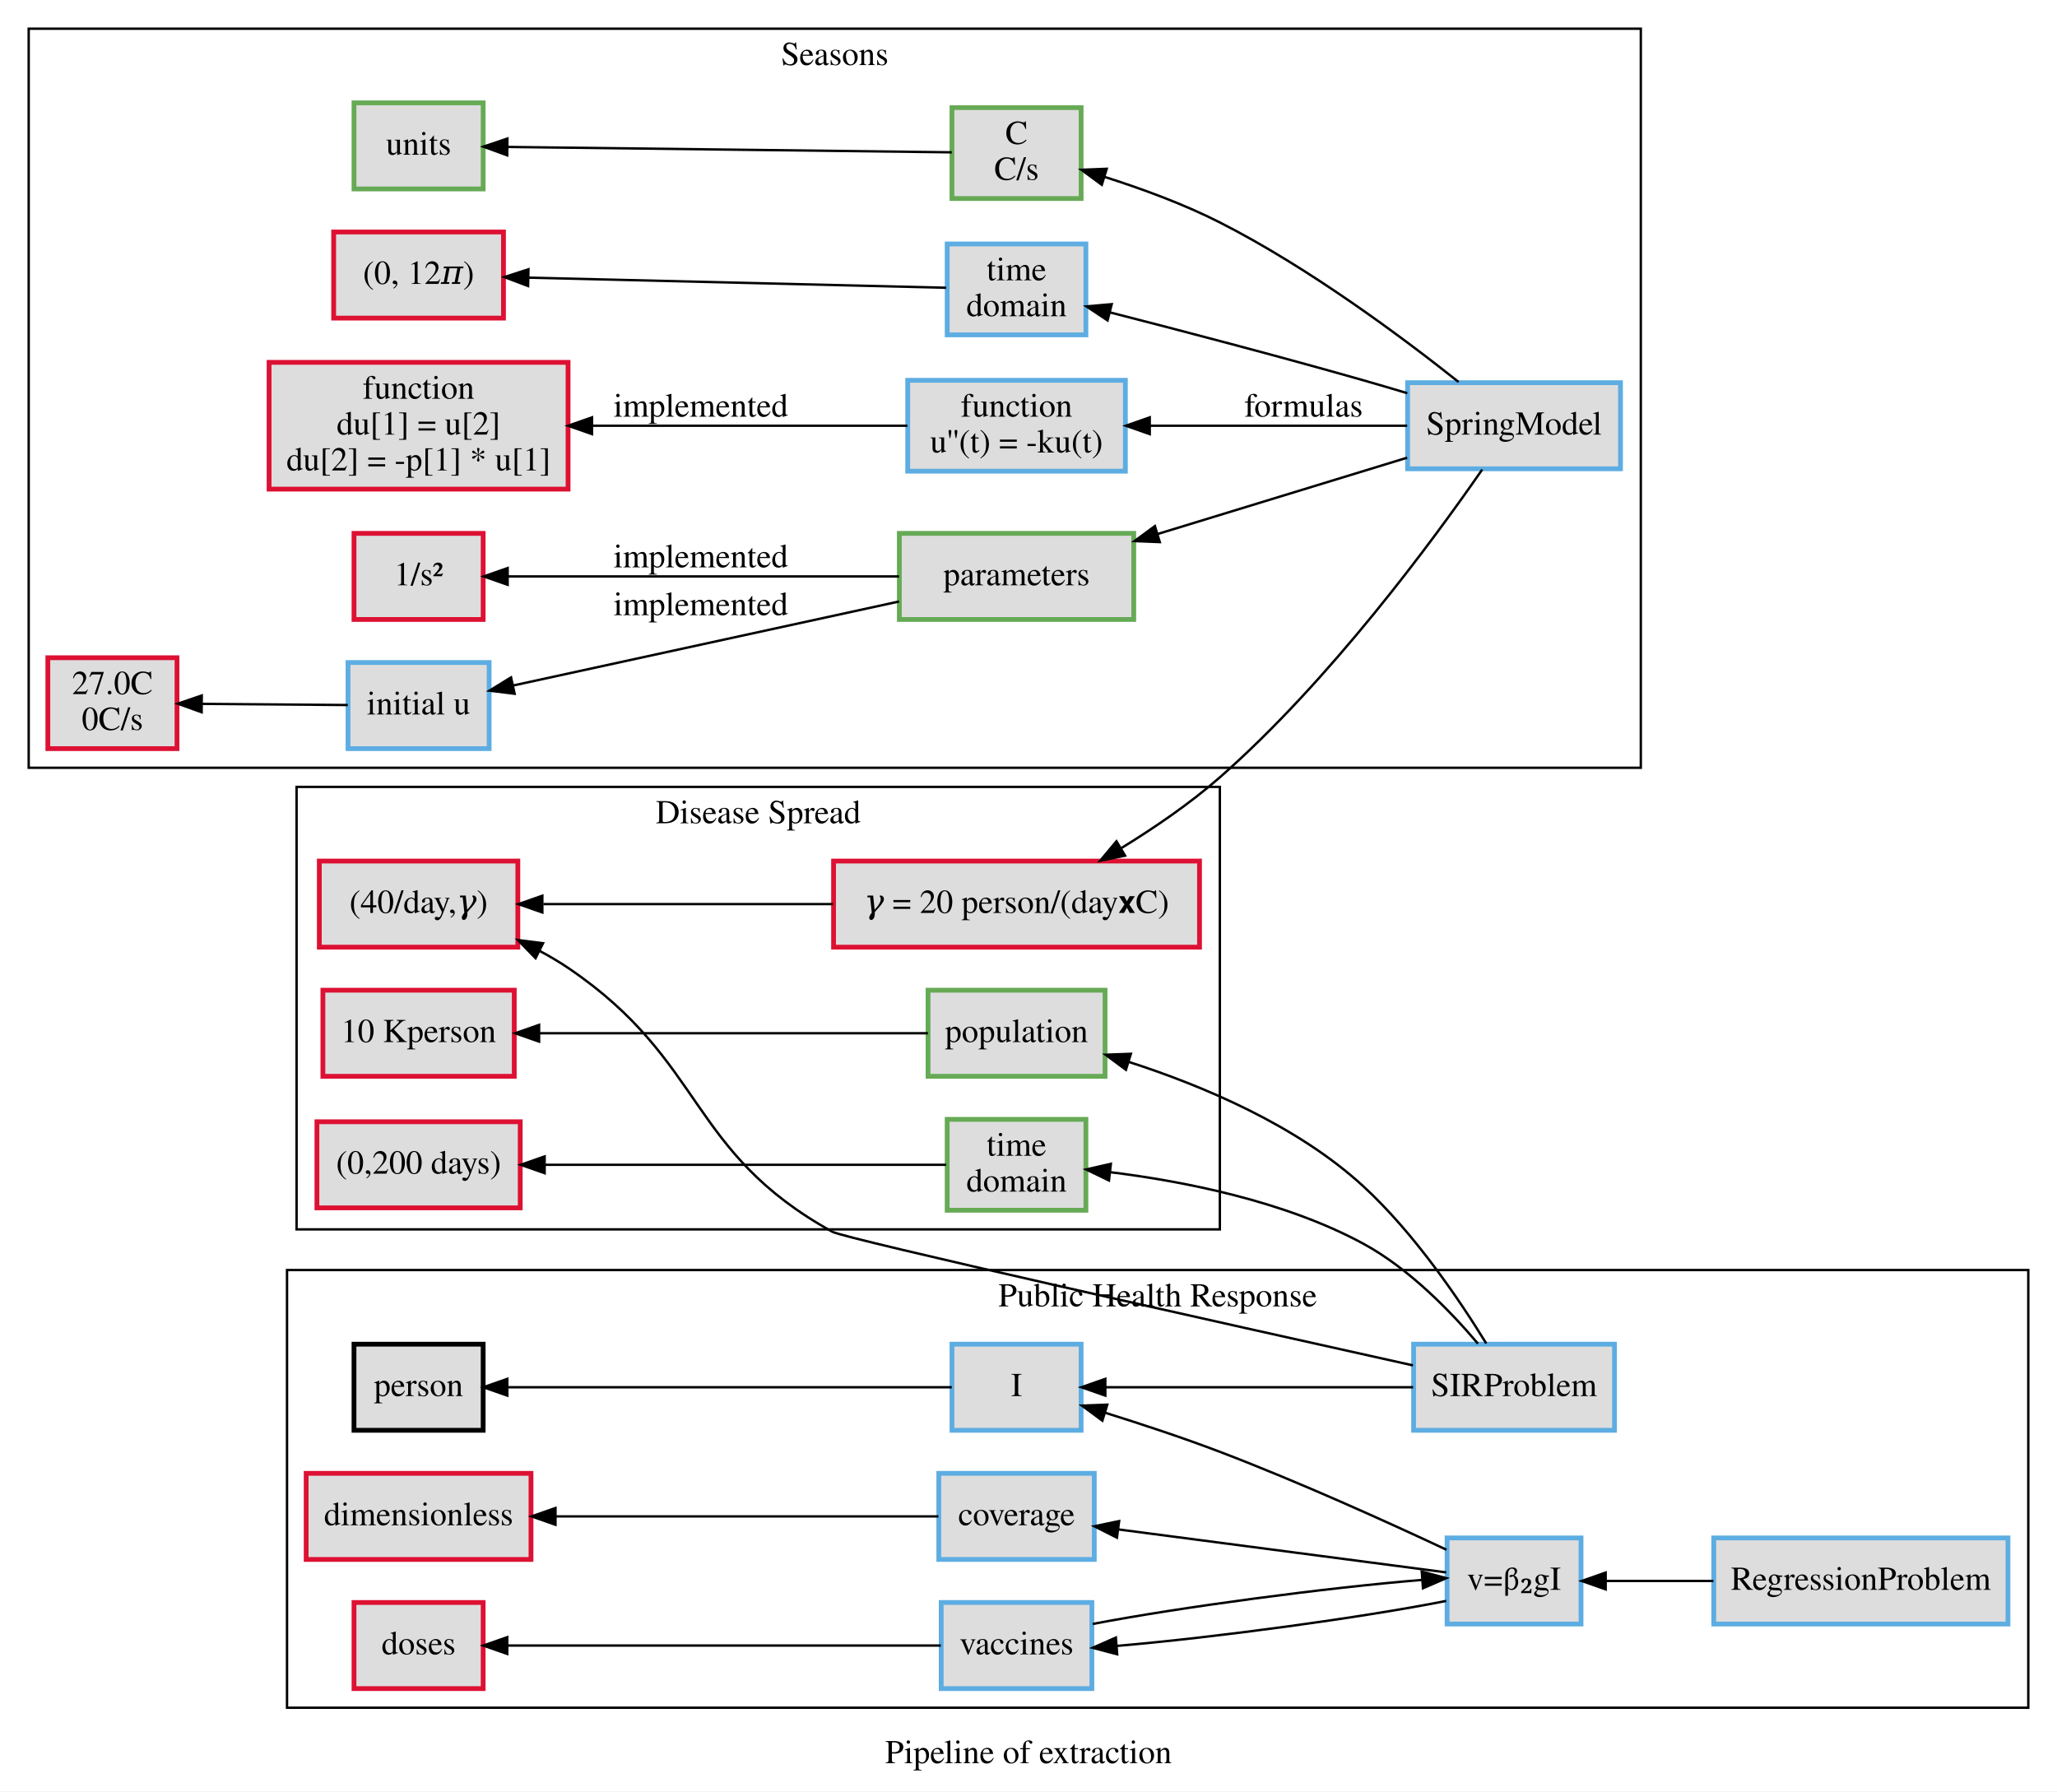
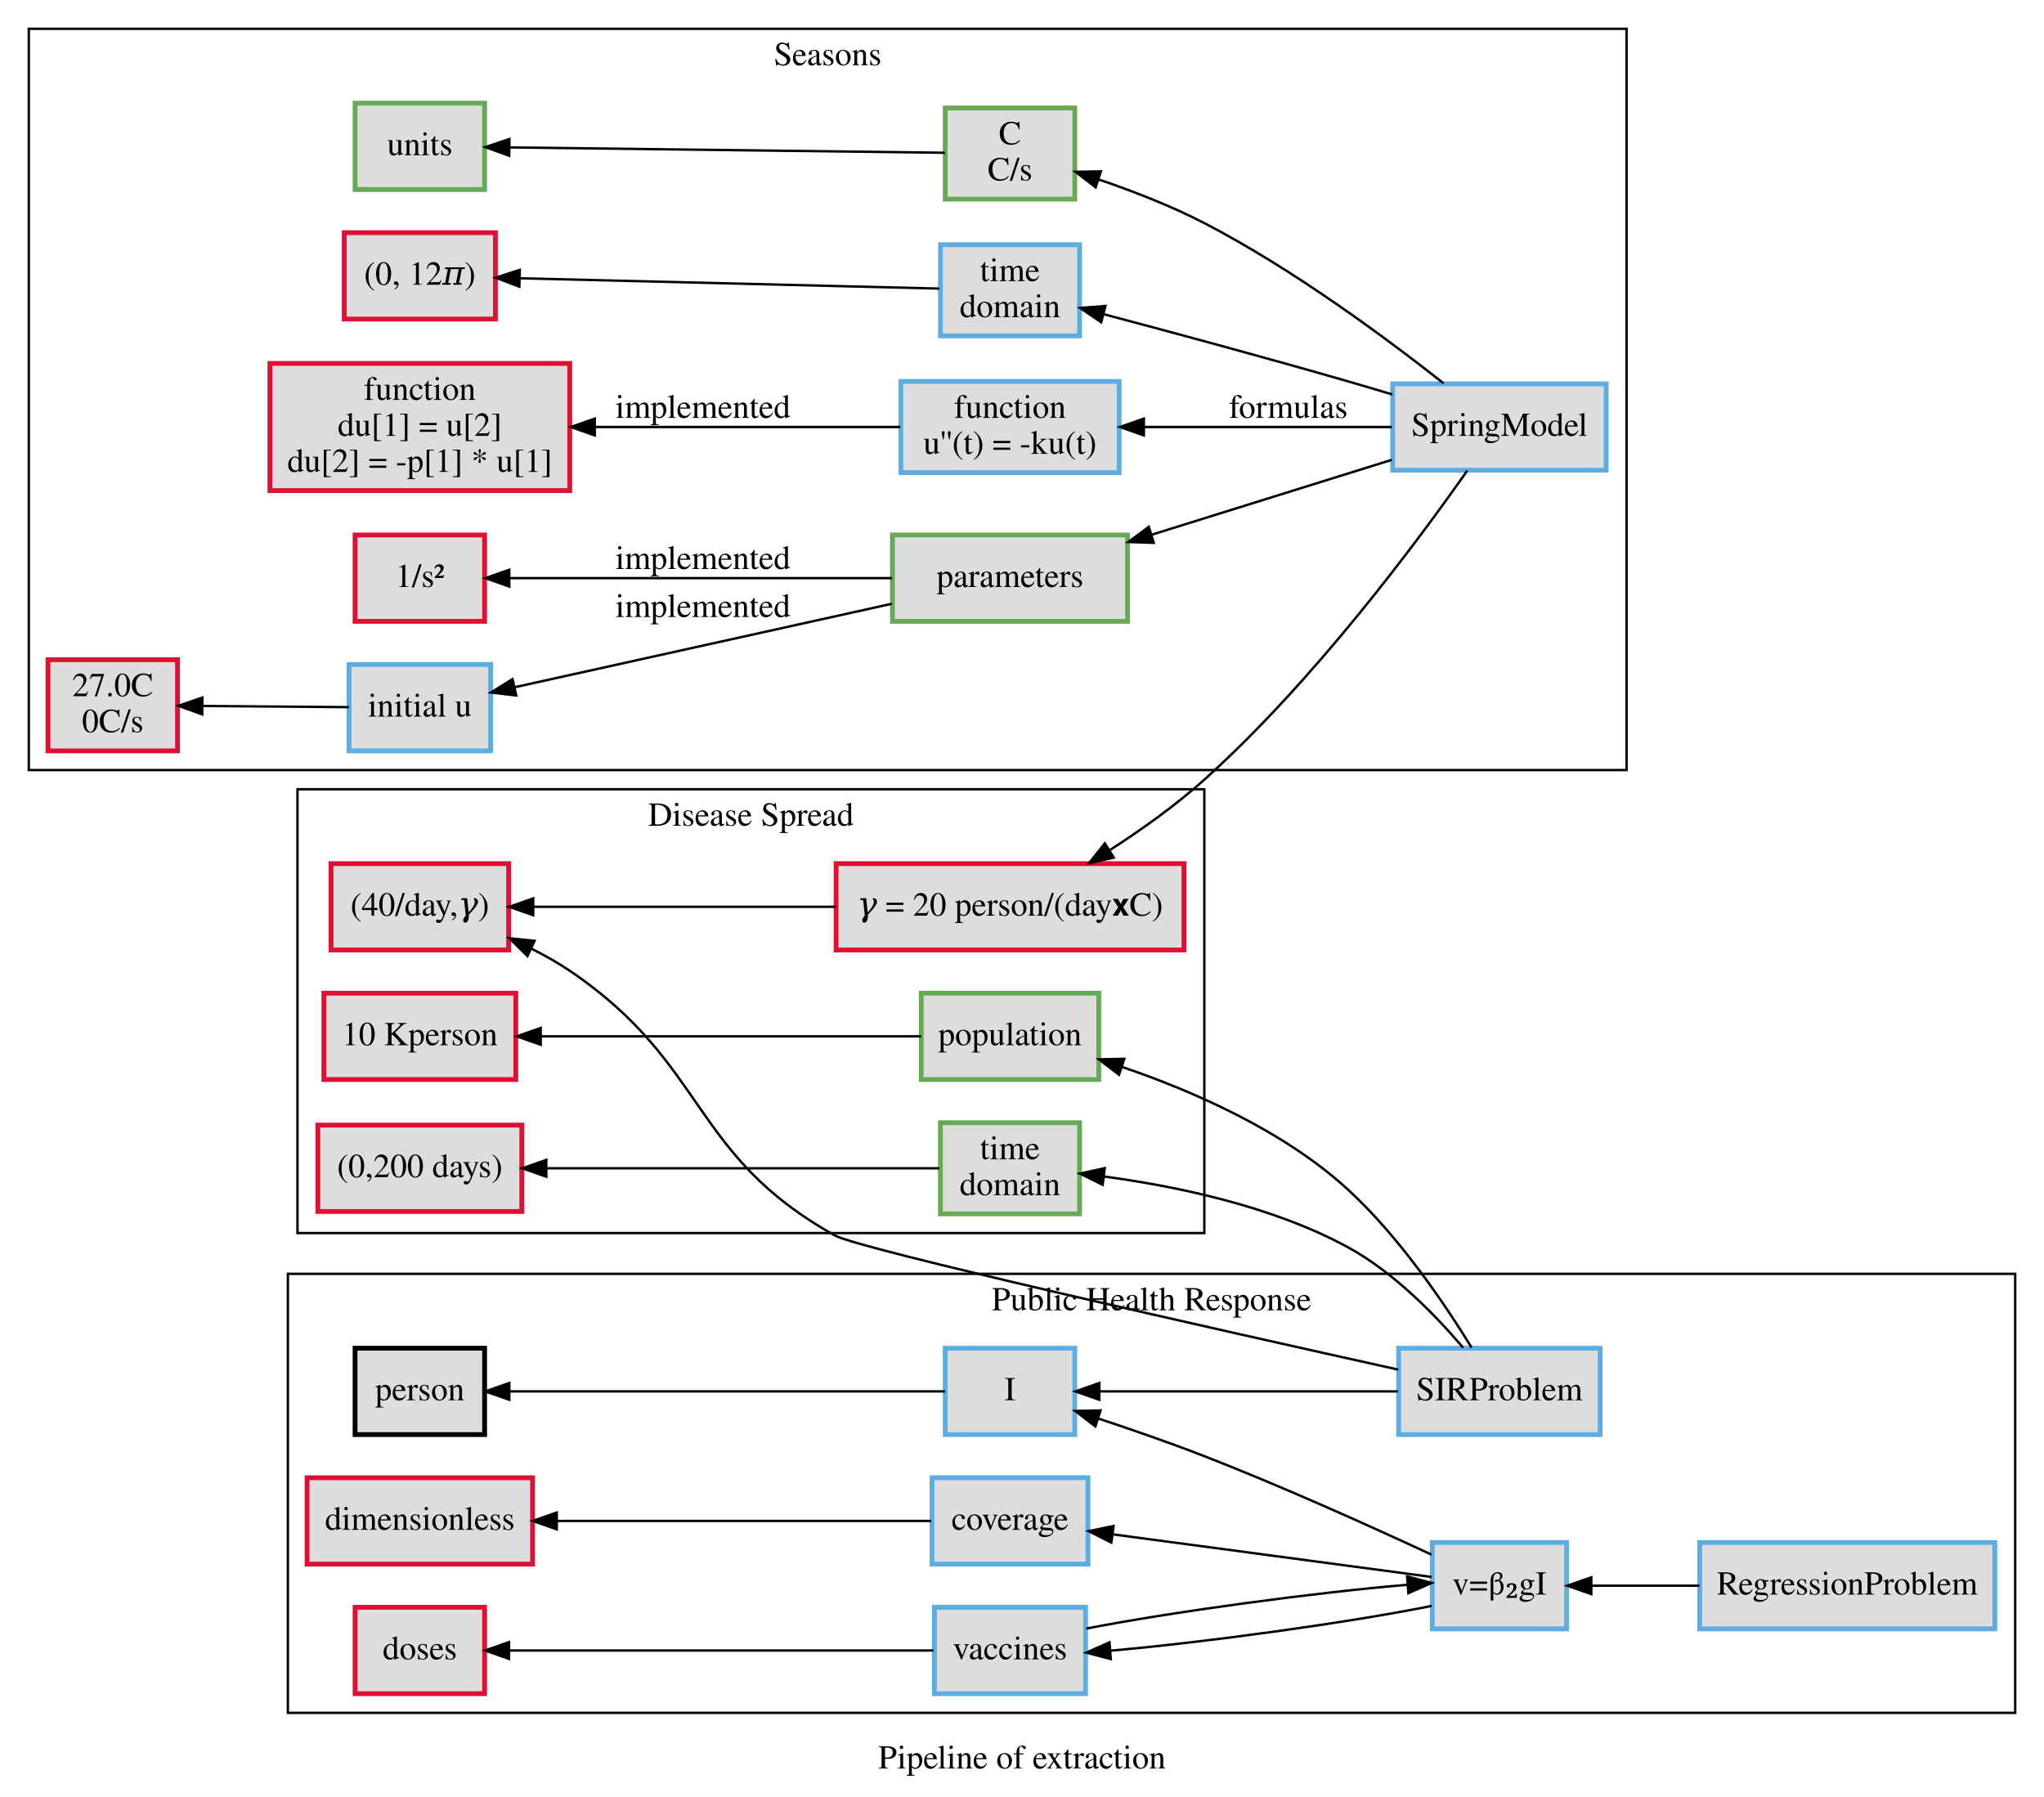
- <svg xmlns="http://www.w3.org/2000/svg" width="860pt" height="749pt" viewBox="0.00 0.00 860.00 749.00">
+ <svg xmlns="http://www.w3.org/2000/svg" width="852pt" height="749pt" viewBox="0.00 0.00 852.00 749.00">
  <g id="graph0" class="graph" transform="scale(1 1) rotate(0) translate(4 745)">
-     <polygon fill="white" stroke="none" points="-4,4 -4,-745 856,-745 856,4 -4,4" />
-     <text text-anchor="middle" x="426" y="-7.8" font-family="Times,serif" font-size="14.00">Pipeline of extraction</text>
+     <polygon fill="white" stroke="none" points="-4,4 -4,-745 848,-745 848,4 -4,4" />
+     <text text-anchor="middle" x="422" y="-7.8" font-family="Times,serif" font-size="14.00">Pipeline of extraction</text>
    <g id="clust5" class="cluster">
-       <polygon fill="none" stroke="black" points="116,-31 116,-214 844,-214 844,-31 116,-31" />
-       <text text-anchor="middle" x="480" y="-198.8" font-family="Times,serif" font-size="14.00">Public Health Response</text>
+       <polygon fill="none" stroke="black" points="116,-31 116,-214 836,-214 836,-31 116,-31" />
+       <text text-anchor="middle" x="476" y="-198.8" font-family="Times,serif" font-size="14.00">Public Health Response</text>
    </g>
    <g id="clust2" class="cluster">
-       <polygon fill="none" stroke="black" points="8,-424 8,-733 682,-733 682,-424 8,-424" />
-       <text text-anchor="middle" x="345" y="-717.8" font-family="Times,serif" font-size="14.00">Seasons</text>
+       <polygon fill="none" stroke="black" points="8,-424 8,-733 674,-733 674,-424 8,-424" />
+       <text text-anchor="middle" x="341" y="-717.8" font-family="Times,serif" font-size="14.00">Seasons</text>
    </g>
    <g id="clust3" class="cluster">
-       <polygon fill="none" stroke="black" points="120,-231 120,-416 506,-416 506,-231 120,-231" />
-       <text text-anchor="middle" x="313" y="-400.8" font-family="Times,serif" font-size="14.00">Disease Spread</text>
+       <polygon fill="none" stroke="black" points="120,-231 120,-416 498,-416 498,-231 120,-231" />
+       <text text-anchor="middle" x="309" y="-400.8" font-family="Times,serif" font-size="14.00">Disease Spread</text>
    </g>
    <g id="node1" class="node">
      <polygon fill="#dddddd" stroke="#5dade2" stroke-width="2" points="200.5,-468 141.5,-468 141.5,-432 200.5,-432 200.5,-468" />
      <text text-anchor="middle" x="171" y="-446.3" font-family="Times,serif" font-size="14.00">initial u</text>
    </g>
    <g id="node5" class="node">
      <polygon fill="#dddddd" stroke="#dd1133" stroke-width="2" points="70,-470 16,-470 16,-432 70,-432 70,-470" />
      <text text-anchor="middle" x="43" y="-454.8" font-family="Times,serif" font-size="14.00">27.0C</text>
      <text text-anchor="middle" x="43" y="-439.8" font-family="Times,serif" font-size="14.00">0C/s</text>
    </g>
    <g id="edge6" class="edge">
      <path fill="none" stroke="black" d="M141.409,-450.227C123.314,-450.371 99.756,-450.557 80.341,-450.712" />
      <polygon fill="black" stroke="black" points="80.302,-447.212 70.33,-450.791 80.357,-454.211 80.302,-447.212" />
    </g>
    <g id="node2" class="node">
-       <polygon fill="#dddddd" stroke="#66aa55" stroke-width="2" points="470,-522 372,-522 372,-486 470,-486 470,-522" />
-       <text text-anchor="middle" x="421" y="-500.3" font-family="Times,serif" font-size="14.00">parameters</text>
+       <polygon fill="#dddddd" stroke="#66aa55" stroke-width="2" points="466,-522 368,-522 368,-486 466,-486 466,-522" />
+       <text text-anchor="middle" x="417" y="-500.3" font-family="Times,serif" font-size="14.00">parameters</text>
    </g>
    <g id="edge5" class="edge">
-       <path fill="none" stroke="black" d="M371.889,-493.524C324.813,-483.274 254.026,-467.86 210.54,-458.392" />
-       <polygon fill="black" stroke="black" points="211.15,-454.943 200.635,-456.235 209.661,-461.782 211.15,-454.943" />
+       <path fill="none" stroke="black" d="M367.793,-493.331C321.732,-483.137 253.19,-467.968 210.619,-458.547" />
+       <polygon fill="black" stroke="black" points="211.166,-455.083 200.645,-456.34 209.653,-461.918 211.166,-455.083" />
      <text text-anchor="middle" x="289" y="-487.8" font-family="Times,serif" font-size="14.00">implemented</text>
    </g>
    <g id="node6" class="node">
      <polygon fill="#dddddd" stroke="#dd1133" stroke-width="2" points="198,-522 144,-522 144,-486 198,-486 198,-522" />
      <text text-anchor="middle" x="171" y="-500.3" font-family="Times,serif" font-size="14.00">1/s²</text>
    </g>
    <g id="edge4" class="edge">
-       <path fill="none" stroke="black" d="M371.889,-504C324.001,-504 251.578,-504 208.316,-504" />
-       <polygon fill="black" stroke="black" points="208.24,-500.5 198.24,-504 208.24,-507.5 208.24,-500.5" />
+       <path fill="none" stroke="black" d="M367.793,-504C320.933,-504 250.806,-504 208.428,-504" />
+       <polygon fill="black" stroke="black" points="208.282,-500.5 198.282,-504 208.282,-507.5 208.282,-500.5" />
      <text text-anchor="middle" x="289" y="-507.8" font-family="Times,serif" font-size="14.00">implemented</text>
    </g>
    <g id="node3" class="node">
-       <polygon fill="#dddddd" stroke="#5dade2" stroke-width="2" points="466.5,-586 375.5,-586 375.5,-548 466.5,-548 466.5,-586" />
-       <text text-anchor="middle" x="421" y="-570.8" font-family="Times,serif" font-size="14.00">function</text>
-       <text text-anchor="middle" x="421" y="-555.8" font-family="Times,serif" font-size="14.00"> u''(t) = -ku(t)</text>
+       <polygon fill="#dddddd" stroke="#5dade2" stroke-width="2" points="462.5,-586 371.5,-586 371.5,-548 462.5,-548 462.5,-586" />
+       <text text-anchor="middle" x="417" y="-570.8" font-family="Times,serif" font-size="14.00">function</text>
+       <text text-anchor="middle" x="417" y="-555.8" font-family="Times,serif" font-size="14.00"> u''(t) = -ku(t)</text>
    </g>
    <g id="node4" class="node">
      <polygon fill="#dddddd" stroke="#dd1133" stroke-width="2" points="233.5,-593.5 108.5,-593.5 108.5,-540.5 233.5,-540.5 233.5,-593.5" />
      <text text-anchor="middle" x="171" y="-578.3" font-family="Times,serif" font-size="14.00">function</text>
      <text text-anchor="middle" x="171" y="-563.3" font-family="Times,serif" font-size="14.00">du[1] = u[2]</text>
      <text text-anchor="middle" x="171" y="-548.3" font-family="Times,serif" font-size="14.00">du[2] = -p[1] * u[1]</text>
    </g>
    <g id="edge3" class="edge">
-       <path fill="none" stroke="black" d="M375.376,-567C338.71,-567 286.071,-567 243.533,-567" />
-       <polygon fill="black" stroke="black" points="243.51,-563.5 233.51,-567 243.51,-570.5 243.51,-563.5" />
+       <path fill="none" stroke="black" d="M371.247,-567C335.659,-567 285.173,-567 243.927,-567" />
+       <polygon fill="black" stroke="black" points="243.926,-563.5 233.926,-567 243.926,-570.5 243.926,-563.5" />
      <text text-anchor="middle" x="289" y="-570.8" font-family="Times,serif" font-size="14.00">implemented</text>
    </g>
    <g id="node7" class="node">
-       <polygon fill="#dddddd" stroke="#5dade2" stroke-width="2" points="673.5,-585 584.5,-585 584.5,-549 673.5,-549 673.5,-585" />
-       <text text-anchor="middle" x="629" y="-563.3" font-family="Times,serif" font-size="14.00">SpringModel</text>
+       <polygon fill="#dddddd" stroke="#5dade2" stroke-width="2" points="665.5,-585 576.5,-585 576.5,-549 665.5,-549 665.5,-585" />
+       <text text-anchor="middle" x="621" y="-563.3" font-family="Times,serif" font-size="14.00">SpringModel</text>
    </g>
    <g id="edge1" class="edge">
-       <path fill="none" stroke="black" d="M584.313,-553.639C553.892,-544.336 513,-531.83 479.872,-521.699" />
-       <polygon fill="black" stroke="black" points="480.892,-518.351 470.306,-518.773 478.845,-525.045 480.892,-518.351" />
+       <path fill="none" stroke="black" d="M576.169,-553.33C546.83,-544.18 507.895,-532.037 475.997,-522.088" />
+       <polygon fill="black" stroke="black" points="476.93,-518.713 466.342,-519.077 474.846,-525.396 476.93,-518.713" />
    </g>
    <g id="edge2" class="edge">
-       <path fill="none" stroke="black" d="M584.313,-567C552.952,-567 510.464,-567 476.825,-567" />
-       <polygon fill="black" stroke="black" points="476.691,-563.5 466.691,-567 476.691,-570.5 476.691,-563.5" />
-       <text text-anchor="middle" x="541" y="-570.8" font-family="Times,serif" font-size="14.00">formulas</text>
+       <path fill="none" stroke="black" d="M576.169,-567C545.91,-567 505.443,-567 473.016,-567" />
+       <polygon fill="black" stroke="black" points="472.793,-563.5 462.793,-567 472.793,-570.5 472.793,-563.5" />
+       <text text-anchor="middle" x="533" y="-570.8" font-family="Times,serif" font-size="14.00">formulas</text>
    </g>
    <g id="node8" class="node">
-       <polygon fill="#dddddd" stroke="#5dade2" stroke-width="2" points="450,-643 392,-643 392,-605 450,-605 450,-643" />
-       <text text-anchor="middle" x="421" y="-627.8" font-family="Times,serif" font-size="14.00">time</text>
-       <text text-anchor="middle" x="421" y="-612.8" font-family="Times,serif" font-size="14.00">domain</text>
+       <polygon fill="#dddddd" stroke="#5dade2" stroke-width="2" points="446,-643 388,-643 388,-605 446,-605 446,-643" />
+       <text text-anchor="middle" x="417" y="-627.8" font-family="Times,serif" font-size="14.00">time</text>
+       <text text-anchor="middle" x="417" y="-612.8" font-family="Times,serif" font-size="14.00">domain</text>
    </g>
    <g id="edge7" class="edge">
-       <path fill="none" stroke="black" d="M584.368,-580.607C578.213,-582.458 571.955,-584.303 566,-586 530.189,-596.208 489.096,-606.957 459.998,-614.408" />
-       <polygon fill="black" stroke="black" points="459.058,-611.035 450.234,-616.899 460.789,-617.818 459.058,-611.035" />
+       <path fill="none" stroke="black" d="M576.357,-580.568C570.203,-582.425 563.949,-584.282 558,-586 523.629,-595.928 484.295,-606.539 456.089,-614.018" />
+       <polygon fill="black" stroke="black" points="455.004,-610.684 446.231,-616.624 456.793,-617.452 455.004,-610.684" />
    </g>
    <g id="node11" class="node">
-       <polygon fill="#dddddd" stroke="#66aa55" stroke-width="2" points="448,-700 394,-700 394,-662 448,-662 448,-700" />
-       <text text-anchor="middle" x="421" y="-684.8" font-family="Times,serif" font-size="14.00">C</text>
-       <text text-anchor="middle" x="421" y="-669.8" font-family="Times,serif" font-size="14.00">C/s</text>
+       <polygon fill="#dddddd" stroke="#66aa55" stroke-width="2" points="444,-700 390,-700 390,-662 444,-662 444,-700" />
+       <text text-anchor="middle" x="417" y="-684.8" font-family="Times,serif" font-size="14.00">C</text>
+       <text text-anchor="middle" x="417" y="-669.8" font-family="Times,serif" font-size="14.00">C/s</text>
    </g>
    <g id="edge9" class="edge">
-       <path fill="none" stroke="black" d="M605.81,-585.297C582.23,-604.04 543.276,-633.043 506,-652 490.771,-659.745 472.999,-666.216 457.733,-671.066" />
-       <polygon fill="black" stroke="black" points="456.65,-667.737 448.116,-674.016 458.702,-674.43 456.65,-667.737" />
+       <path fill="none" stroke="black" d="M597.751,-585.181C574.122,-603.83 535.129,-632.758 498,-652 484.173,-659.166 468.169,-665.347 454.125,-670.14" />
+       <polygon fill="black" stroke="black" points="452.705,-666.923 444.304,-673.379 454.897,-673.571 452.705,-666.923" />
    </g>
    <g id="node16" class="node">
-       <polygon fill="#dddddd" stroke="#dd1133" stroke-width="2" points="497.5,-385 344.5,-385 344.5,-349 497.5,-349 497.5,-385" />
-       <text text-anchor="middle" x="421" y="-363.3" font-family="Times,serif" font-size="14.00">𝛾 = 20 person/(day𝘅C)</text>
+       <polygon fill="#dddddd" stroke="#dd1133" stroke-width="2" points="489.5,-385 344.5,-385 344.5,-349 489.5,-349 489.5,-385" />
+       <text text-anchor="middle" x="417" y="-363.3" font-family="Times,serif" font-size="14.00">𝛾 = 20 person/(day𝘅C)</text>
    </g>
    <g id="edge16" class="edge">
-       <path fill="none" stroke="black" d="M615.693,-548.691C595.288,-519.221 552.109,-460.479 506,-420 493.563,-409.082 478.645,-398.9 464.854,-390.438" />
-       <polygon fill="black" stroke="black" points="466.37,-387.267 455.991,-385.136 462.775,-393.274 466.37,-387.267" />
+       <path fill="none" stroke="black" d="M607.588,-548.809C587.037,-519.504 543.655,-460.989 498,-420 486,-409.227 471.637,-399.023 458.414,-390.498" />
+       <polygon fill="black" stroke="black" points="460.252,-387.52 449.925,-385.15 456.52,-393.442 460.252,-387.52" />
    </g>
    <g id="node9" class="node">
-       <polygon fill="#dddddd" stroke="#dd1133" stroke-width="2" points="206.5,-648 135.5,-648 135.5,-612 206.5,-612 206.5,-648" />
+       <polygon fill="#dddddd" stroke="#dd1133" stroke-width="2" points="202.5,-648 139.5,-648 139.5,-612 202.5,-612 202.5,-648" />
      <text text-anchor="middle" x="171" y="-626.3" font-family="Times,serif" font-size="14.00">(0, 12𝜋)</text>
    </g>
    <g id="edge8" class="edge">
-       <path fill="none" stroke="black" d="M391.551,-624.688C348.82,-625.722 267.675,-627.685 216.902,-628.914" />
-       <polygon fill="black" stroke="black" points="216.775,-625.416 206.863,-629.157 216.945,-632.414 216.775,-625.416" />
+       <path fill="none" stroke="black" d="M387.533,-624.7C344.343,-625.762 262.068,-627.785 212.609,-629.001" />
+       <polygon fill="black" stroke="black" points="212.49,-625.503 202.579,-629.248 212.662,-632.501 212.49,-625.503" />
    </g>
    <g id="node10" class="node">
      <polygon fill="#dddddd" stroke="#66aa55" stroke-width="2" points="198,-702 144,-702 144,-666 198,-666 198,-702" />
      <text text-anchor="middle" x="171" y="-680.3" font-family="Times,serif" font-size="14.00">units</text>
    </g>
    <g id="edge10" class="edge">
-       <path fill="none" stroke="black" d="M393.928,-681.315C349.461,-681.853 258.863,-682.949 208.256,-683.561" />
-       <polygon fill="black" stroke="black" points="208.051,-680.064 198.094,-683.684 208.136,-687.063 208.051,-680.064" />
+       <path fill="none" stroke="black" d="M389.888,-681.321C346.158,-681.859 258.027,-682.942 208.293,-683.554" />
+       <polygon fill="black" stroke="black" points="208.25,-680.054 198.293,-683.677 208.336,-687.053 208.25,-680.054" />
    </g>
    <g id="node12" class="node">
-       <polygon fill="#dddddd" stroke="#5dade2" stroke-width="2" points="671,-183 587,-183 587,-147 671,-147 671,-183" />
-       <text text-anchor="middle" x="629" y="-161.3" font-family="Times,serif" font-size="14.00">SIRProblem</text>
+       <polygon fill="#dddddd" stroke="#5dade2" stroke-width="2" points="663,-183 579,-183 579,-147 663,-147 663,-183" />
+       <text text-anchor="middle" x="621" y="-161.3" font-family="Times,serif" font-size="14.00">SIRProblem</text>
    </g>
    <g id="node15" class="node">
-       <polygon fill="#dddddd" stroke="#dd1133" stroke-width="2" points="212.5,-385 129.5,-385 129.5,-349 212.5,-349 212.5,-385" />
+       <polygon fill="#dddddd" stroke="#dd1133" stroke-width="2" points="208,-385 134,-385 134,-349 208,-349 208,-385" />
      <text text-anchor="middle" x="171" y="-363.3" font-family="Times,serif" font-size="14.00">(40/day,𝛾)</text>
    </g>
    <g id="edge15" class="edge">
-       <path fill="none" stroke="black" d="M586.74,-174.135C509.282,-191.326 349.36,-227.036 344,-230 283.498,-263.462 291.139,-301.072 234,-340 230.083,-342.669 225.859,-345.168 221.522,-347.483" />
-       <polygon fill="black" stroke="black" points="219.909,-344.377 212.526,-351.976 223.036,-350.639 219.909,-344.377" />
+       <path fill="none" stroke="black" d="M578.81,-174.078C504.41,-190.562 354.321,-224.249 344,-230 283.603,-263.652 291.139,-301.072 234,-340 228.843,-343.514 223.154,-346.732 217.377,-349.627" />
+       <polygon fill="black" stroke="black" points="215.846,-346.479 208.289,-353.905 218.828,-352.812 215.846,-346.479" />
    </g>
    <g id="node17" class="node">
-       <polygon fill="#dddddd" stroke="#66aa55" stroke-width="2" points="450,-277 392,-277 392,-239 450,-239 450,-277" />
-       <text text-anchor="middle" x="421" y="-261.8" font-family="Times,serif" font-size="14.00">time</text>
-       <text text-anchor="middle" x="421" y="-246.8" font-family="Times,serif" font-size="14.00">domain</text>
+       <polygon fill="#dddddd" stroke="#66aa55" stroke-width="2" points="446,-277 388,-277 388,-239 446,-239 446,-277" />
+       <text text-anchor="middle" x="417" y="-261.8" font-family="Times,serif" font-size="14.00">time</text>
+       <text text-anchor="middle" x="417" y="-246.8" font-family="Times,serif" font-size="14.00">domain</text>
    </g>
    <g id="edge13" class="edge">
-       <path fill="none" stroke="black" d="M613.907,-183.216C602.445,-196.768 585.09,-214.642 566,-225 532.928,-242.945 490.471,-251.16 460.247,-254.903" />
-       <polygon fill="black" stroke="black" points="459.645,-251.449 450.101,-256.05 460.431,-258.405 459.645,-251.449" />
+       <path fill="none" stroke="black" d="M605.888,-183.183C594.417,-196.717 577.058,-214.582 558,-225 526.288,-242.335 485.687,-250.616 456.383,-254.541" />
+       <polygon fill="black" stroke="black" points="455.634,-251.106 446.135,-255.798 456.487,-258.054 455.634,-251.106" />
    </g>
    <g id="node18" class="node">
-       <polygon fill="#dddddd" stroke="#66aa55" stroke-width="2" points="458,-331 384,-331 384,-295 458,-295 458,-331" />
-       <text text-anchor="middle" x="421" y="-309.3" font-family="Times,serif" font-size="14.00">population</text>
+       <polygon fill="#dddddd" stroke="#66aa55" stroke-width="2" points="454,-331 380,-331 380,-295 454,-295 454,-331" />
+       <text text-anchor="middle" x="417" y="-309.3" font-family="Times,serif" font-size="14.00">population</text>
    </g>
    <g id="edge11" class="edge">
-       <path fill="none" stroke="black" d="M617.387,-183.294C606.225,-201.461 587.342,-229.364 566,-249 538.204,-274.573 498.508,-291.177 467.831,-301.048" />
-       <polygon fill="black" stroke="black" points="466.736,-297.723 458.215,-304.019 468.802,-304.411 466.736,-297.723" />
+       <path fill="none" stroke="black" d="M609.387,-183.294C598.225,-201.461 579.342,-229.364 558,-249 531.23,-273.629 493.349,-290.161 463.741,-300.243" />
+       <polygon fill="black" stroke="black" points="462.459,-296.979 454.045,-303.417 464.637,-303.632 462.459,-296.979" />
    </g>
    <g id="node25" class="node">
-       <polygon fill="#dddddd" stroke="#5dade2" stroke-width="2" points="448,-183 394,-183 394,-147 448,-147 448,-183" />
-       <text text-anchor="middle" x="421" y="-161.3" font-family="Times,serif" font-size="14.00">I</text>
+       <polygon fill="#dddddd" stroke="#5dade2" stroke-width="2" points="444,-183 390,-183 390,-147 444,-147 444,-183" />
+       <text text-anchor="middle" x="417" y="-161.3" font-family="Times,serif" font-size="14.00">I</text>
    </g>
    <g id="edge26" class="edge">
-       <path fill="none" stroke="black" d="M586.808,-165C549.191,-165 494.122,-165 458.169,-165" />
-       <polygon fill="black" stroke="black" points="458.116,-161.5 448.116,-165 458.116,-168.5 458.116,-161.5" />
+       <path fill="none" stroke="black" d="M578.635,-165C542.128,-165 489.426,-165 454.469,-165" />
+       <polygon fill="black" stroke="black" points="454.228,-161.5 444.228,-165 454.228,-168.5 454.228,-161.5" />
    </g>
    <g id="node13" class="node">
      <polygon fill="#dddddd" stroke="#dd1133" stroke-width="2" points="211,-331 131,-331 131,-295 211,-295 211,-331" />
      <text text-anchor="middle" x="171" y="-309.3" font-family="Times,serif" font-size="14.00">10 Kperson</text>
    </g>
    <g id="node14" class="node">
      <polygon fill="#dddddd" stroke="#dd1133" stroke-width="2" points="213.5,-276 128.5,-276 128.5,-240 213.5,-240 213.5,-276" />
      <text text-anchor="middle" x="171" y="-254.3" font-family="Times,serif" font-size="14.00">(0,200 days)</text>
    </g>
    <g id="edge17" class="edge">
-       <path fill="none" stroke="black" d="M344.244,-367C305,-367 258.119,-367 223.181,-367" />
-       <polygon fill="black" stroke="black" points="222.744,-363.5 212.744,-367 222.744,-370.5 222.744,-363.5" />
+       <path fill="none" stroke="black" d="M344.441,-367C303.741,-367 253.951,-367 218.355,-367" />
+       <polygon fill="black" stroke="black" points="218.25,-363.5 208.25,-367 218.25,-370.5 218.25,-363.5" />
    </g>
    <g id="edge14" class="edge">
-       <path fill="none" stroke="black" d="M391.551,-258C350.724,-258 274.832,-258 223.866,-258" />
-       <polygon fill="black" stroke="black" points="223.706,-254.5 213.706,-258 223.706,-261.5 223.706,-254.5" />
+       <path fill="none" stroke="black" d="M387.533,-258C347.511,-258 273.93,-258 223.997,-258" />
+       <polygon fill="black" stroke="black" points="223.721,-254.5 213.721,-258 223.721,-261.5 223.721,-254.5" />
    </g>
    <g id="edge12" class="edge">
-       <path fill="none" stroke="black" d="M383.939,-313C341.135,-313 269.529,-313 221.544,-313" />
-       <polygon fill="black" stroke="black" points="221.384,-309.5 211.384,-313 221.384,-316.5 221.384,-309.5" />
+       <path fill="none" stroke="black" d="M379.997,-313C338.094,-313 268.653,-313 221.648,-313" />
+       <polygon fill="black" stroke="black" points="221.389,-309.5 211.389,-313 221.389,-316.5 221.389,-309.5" />
    </g>
    <g id="node19" class="node">
      <polygon fill="#dddddd" stroke="black" stroke-width="2" points="198,-183 144,-183 144,-147 198,-147 198,-183" />
      <text text-anchor="middle" x="171" y="-161.3" font-family="Times,serif" font-size="14.00">person</text>
    </g>
    <g id="node20" class="node">
      <polygon fill="#dddddd" stroke="#dd1133" stroke-width="2" points="198,-75 144,-75 144,-39 198,-39 198,-75" />
      <text text-anchor="middle" x="171" y="-53.3" font-family="Times,serif" font-size="14.00">doses</text>
    </g>
    <g id="node21" class="node">
      <polygon fill="#dddddd" stroke="#dd1133" stroke-width="2" points="218,-129 124,-129 124,-93 218,-93 218,-129" />
      <text text-anchor="middle" x="171" y="-107.3" font-family="Times,serif" font-size="14.00">dimensionless</text>
    </g>
    <g id="node22" class="node">
-       <polygon fill="#dddddd" stroke="#5dade2" stroke-width="2" points="835.5,-102 712.5,-102 712.5,-66 835.5,-66 835.5,-102" />
-       <text text-anchor="middle" x="774" y="-80.3" font-family="Times,serif" font-size="14.00">RegressionProblem</text>
+       <polygon fill="#dddddd" stroke="#5dade2" stroke-width="2" points="827.5,-102 704.5,-102 704.5,-66 827.5,-66 827.5,-102" />
+       <text text-anchor="middle" x="766" y="-80.3" font-family="Times,serif" font-size="14.00">RegressionProblem</text>
    </g>
    <g id="node26" class="node">
-       <polygon fill="#dddddd" stroke="#5dade2" stroke-width="2" points="657,-102 601,-102 601,-66 657,-66 657,-102" />
-       <text text-anchor="middle" x="629" y="-80.3" font-family="Times,serif" font-size="14.00">v=β₂gI</text>
+       <polygon fill="#dddddd" stroke="#5dade2" stroke-width="2" points="649,-102 593,-102 593,-66 649,-66 649,-102" />
+       <text text-anchor="middle" x="621" y="-80.3" font-family="Times,serif" font-size="14.00">v=β₂gI</text>
    </g>
    <g id="edge20" class="edge">
-       <path fill="none" stroke="black" d="M712.355,-84C697.069,-84 681.105,-84 667.346,-84" />
-       <polygon fill="black" stroke="black" points="667.302,-80.5 657.302,-84 667.302,-87.5 667.302,-80.5" />
+       <path fill="none" stroke="black" d="M704.355,-84C689.069,-84 673.105,-84 659.346,-84" />
+       <polygon fill="black" stroke="black" points="659.302,-80.5 649.302,-84 659.302,-87.5 659.302,-80.5" />
    </g>
    <g id="node23" class="node">
-       <polygon fill="#dddddd" stroke="#5dade2" stroke-width="2" points="452.5,-75 389.5,-75 389.5,-39 452.5,-39 452.5,-75" />
-       <text text-anchor="middle" x="421" y="-53.3" font-family="Times,serif" font-size="14.00">vaccines</text>
+       <polygon fill="#dddddd" stroke="#5dade2" stroke-width="2" points="448.5,-75 385.5,-75 385.5,-39 448.5,-39 448.5,-75" />
+       <text text-anchor="middle" x="417" y="-53.3" font-family="Times,serif" font-size="14.00">vaccines</text>
    </g>
    <g id="edge19" class="edge">
-       <path fill="none" stroke="black" d="M389.342,-57C343.462,-57 257.117,-57 208.202,-57" />
-       <polygon fill="black" stroke="black" points="208.07,-53.5 198.07,-57 208.07,-60.5 208.07,-53.5" />
+       <path fill="none" stroke="black" d="M385.097,-57C340.032,-57 256.439,-57 208.437,-57" />
+       <polygon fill="black" stroke="black" points="208.188,-53.5 198.188,-57 208.188,-60.5 208.188,-53.5" />
    </g>
    <g id="edge18" class="edge">
-       <path fill="none" stroke="black" d="M452.832,-66.023C489.635,-73.077 551.148,-81.26 590.623,-84.445" />
-       <polygon fill="black" stroke="black" points="590.417,-87.939 600.645,-85.175 590.925,-80.957 590.417,-87.939" />
+       <path fill="none" stroke="black" d="M448.769,-66.127C484.643,-73.104 543.927,-81.153 582.472,-84.372" />
+       <polygon fill="black" stroke="black" points="582.523,-87.886 592.757,-85.147 583.049,-80.906 582.523,-87.886" />
    </g>
    <g id="node24" class="node">
-       <polygon fill="#dddddd" stroke="#5dade2" stroke-width="2" points="453.5,-129 388.5,-129 388.5,-93 453.5,-93 453.5,-129" />
-       <text text-anchor="middle" x="421" y="-107.3" font-family="Times,serif" font-size="14.00">coverage</text>
+       <polygon fill="#dddddd" stroke="#5dade2" stroke-width="2" points="449.5,-129 384.5,-129 384.5,-93 449.5,-93 449.5,-129" />
+       <text text-anchor="middle" x="417" y="-107.3" font-family="Times,serif" font-size="14.00">coverage</text>
    </g>
    <g id="edge25" class="edge">
-       <path fill="none" stroke="black" d="M388.339,-111C348.108,-111 277.962,-111 228.469,-111" />
-       <polygon fill="black" stroke="black" points="228.239,-107.5 218.239,-111 228.239,-114.5 228.239,-107.5" />
+       <path fill="none" stroke="black" d="M384.101,-111C344.545,-111 276.435,-111 228.076,-111" />
+       <polygon fill="black" stroke="black" points="228.074,-107.5 218.074,-111 228.074,-114.5 228.074,-107.5" />
    </g>
    <g id="edge24" class="edge">
-       <path fill="none" stroke="black" d="M393.928,-165C349.461,-165 258.863,-165 208.256,-165" />
-       <polygon fill="black" stroke="black" points="208.094,-161.5 198.094,-165 208.094,-168.5 208.094,-161.5" />
+       <path fill="none" stroke="black" d="M389.888,-165C346.25,-165 258.395,-165 208.606,-165" />
+       <polygon fill="black" stroke="black" points="208.293,-161.5 198.293,-165 208.293,-168.5 208.293,-161.5" />
    </g>
    <g id="edge21" class="edge">
-       <path fill="none" stroke="black" d="M600.645,-75.655C565.406,-68.665 503.841,-60.343 462.996,-56.856" />
-       <polygon fill="black" stroke="black" points="463.075,-53.351 452.832,-56.059 462.527,-60.33 463.075,-53.351" />
+       <path fill="none" stroke="black" d="M592.757,-75.57C558.355,-68.642 498.851,-60.434 458.961,-56.922" />
+       <polygon fill="black" stroke="black" points="459.018,-53.416 448.769,-56.098 458.454,-60.393 459.018,-53.416" />
    </g>
    <g id="edge22" class="edge">
-       <path fill="none" stroke="black" d="M600.645,-87.585C565.533,-92.187 504.285,-100.215 463.438,-105.569" />
-       <polygon fill="black" stroke="black" points="462.982,-102.099 453.522,-106.869 463.892,-109.039 462.982,-102.099" />
+       <path fill="none" stroke="black" d="M592.757,-87.641C558.579,-92.21 499.625,-100.09 459.743,-105.421" />
+       <polygon fill="black" stroke="black" points="459.238,-101.957 449.79,-106.751 460.166,-108.895 459.238,-101.957" />
    </g>
    <g id="edge23" class="edge">
-       <path fill="none" stroke="black" d="M600.728,-97.066C576.228,-108.563 539.119,-125.388 506,-138 490.53,-143.891 473.153,-149.619 458.236,-154.273" />
-       <polygon fill="black" stroke="black" points="456.884,-151.027 448.355,-157.312 458.942,-157.718 456.884,-151.027" />
+       <path fill="none" stroke="black" d="M592.683,-96.949C568.154,-108.37 531.026,-125.148 498,-138 483.71,-143.561 467.74,-149.085 453.849,-153.675" />
+       <polygon fill="black" stroke="black" points="452.577,-150.408 444.156,-156.839 454.749,-157.063 452.577,-150.408" />
    </g>
  </g>
</svg>
